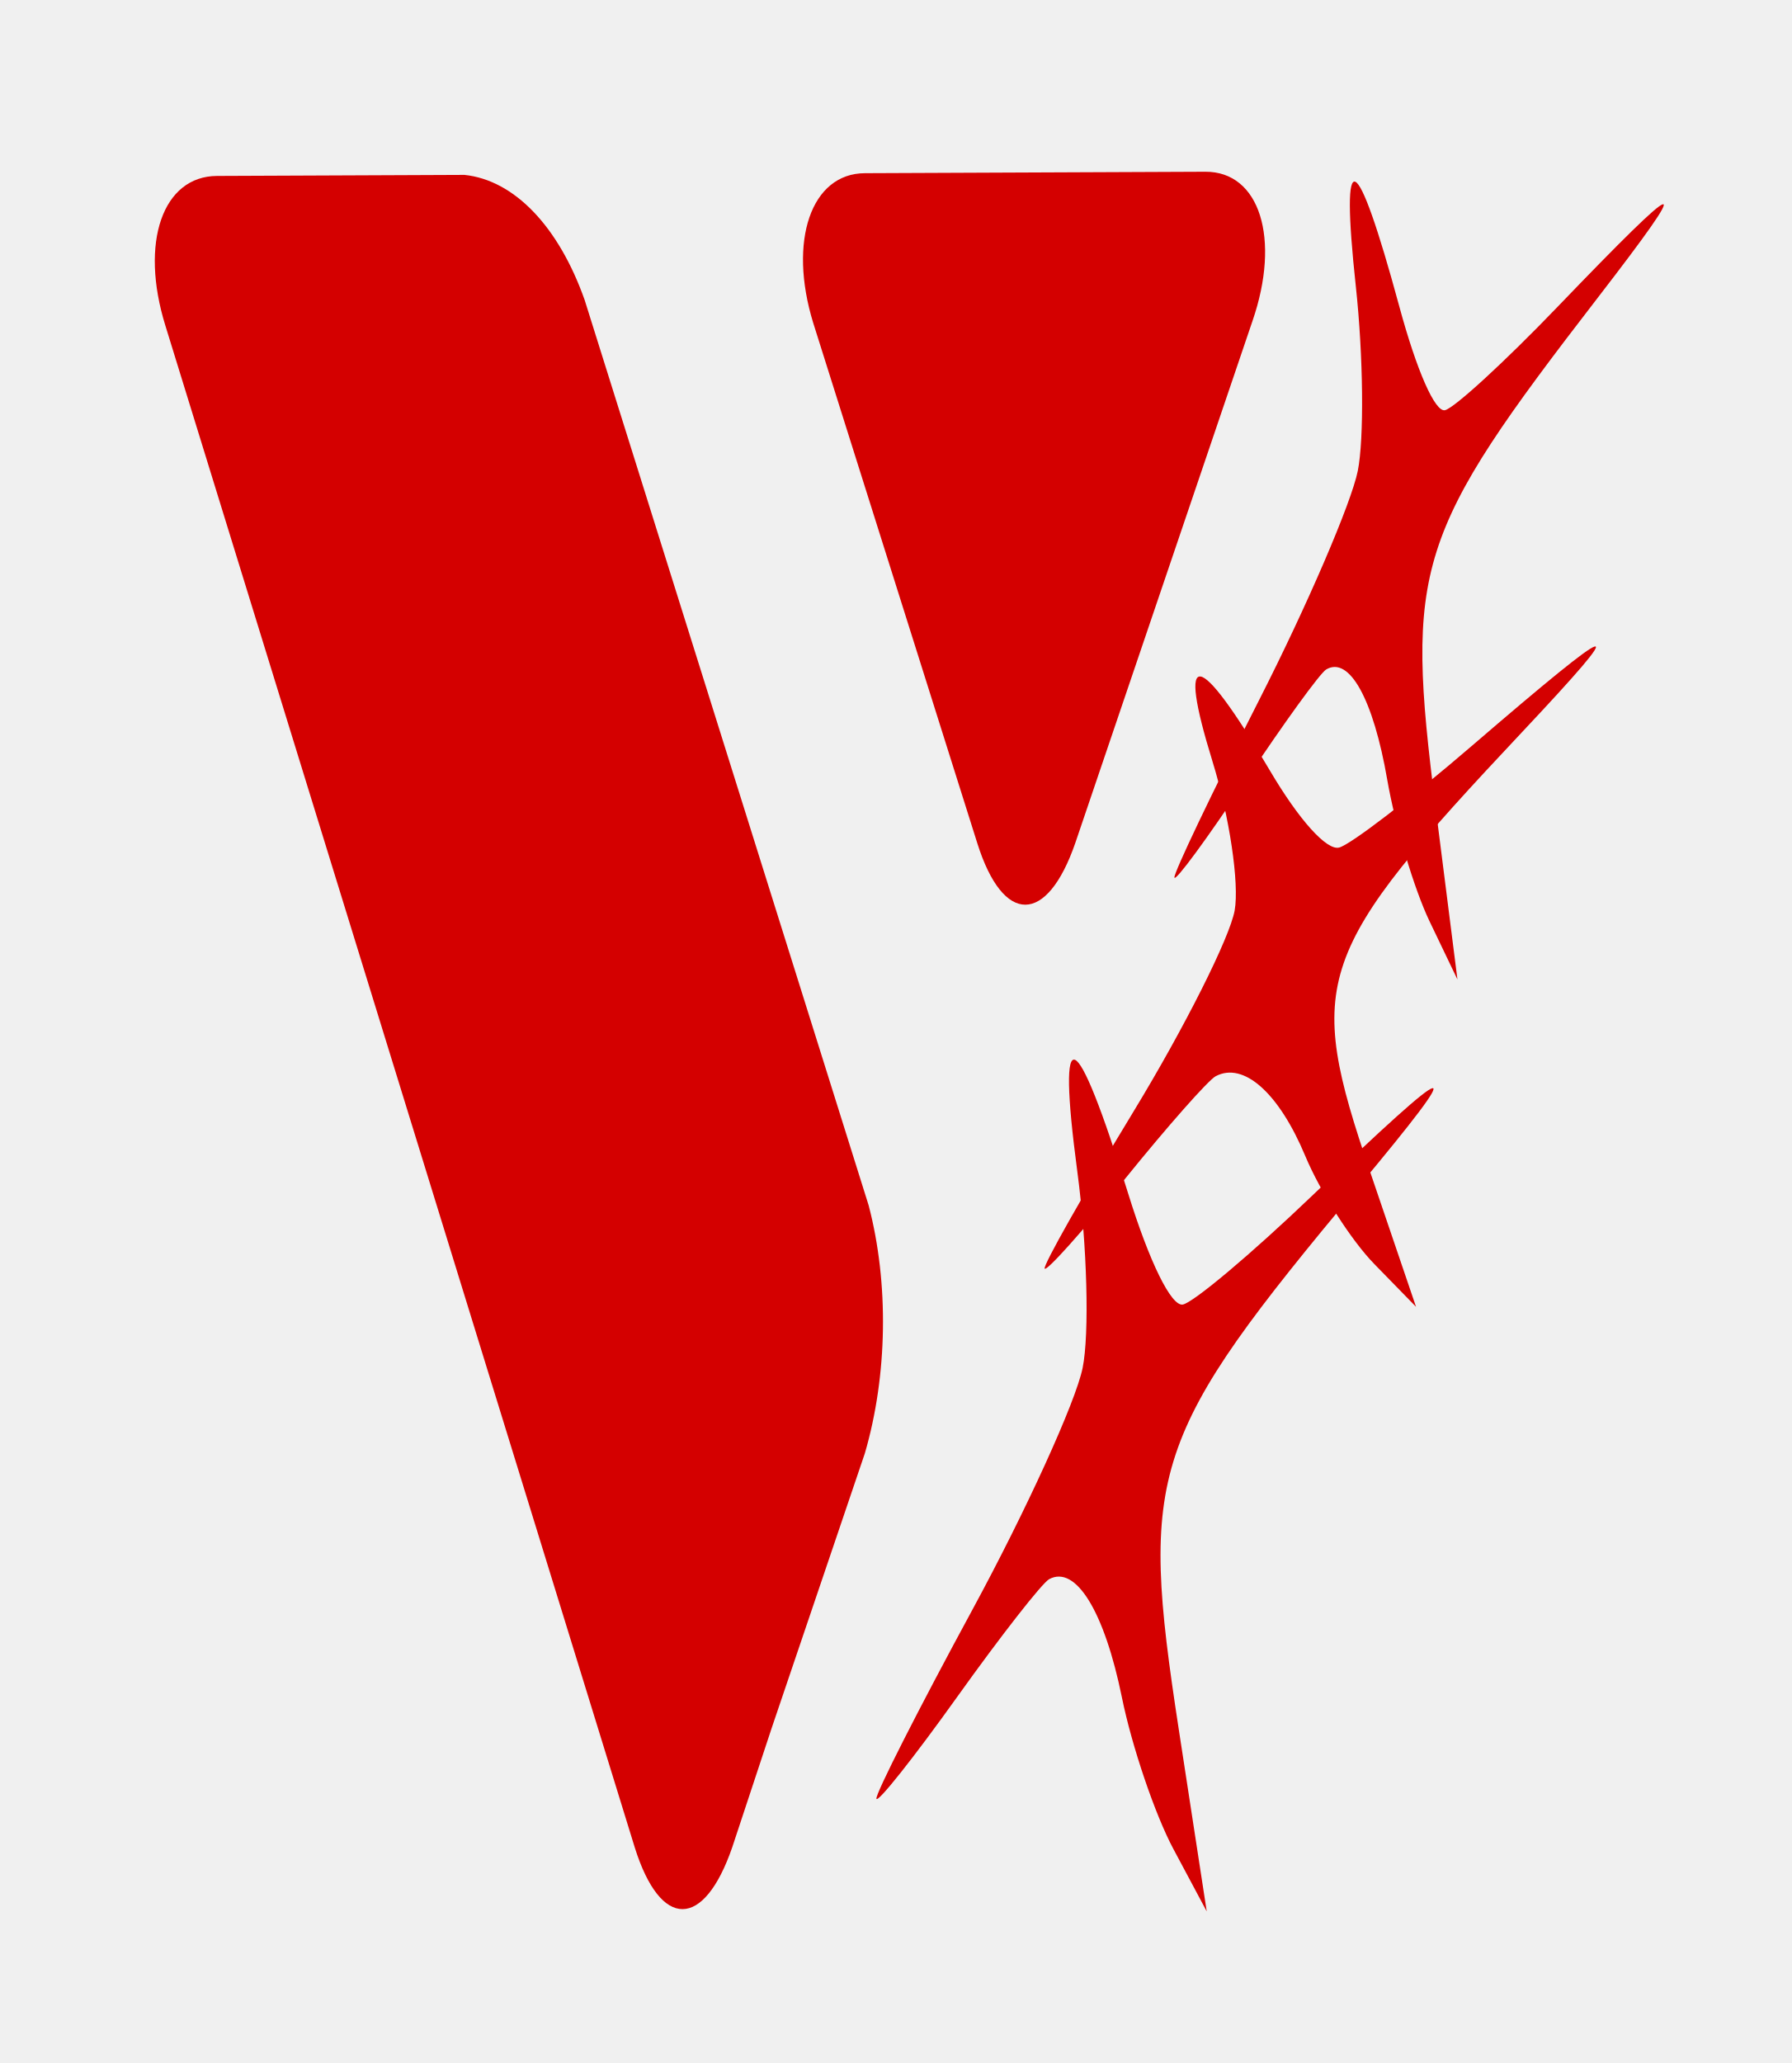
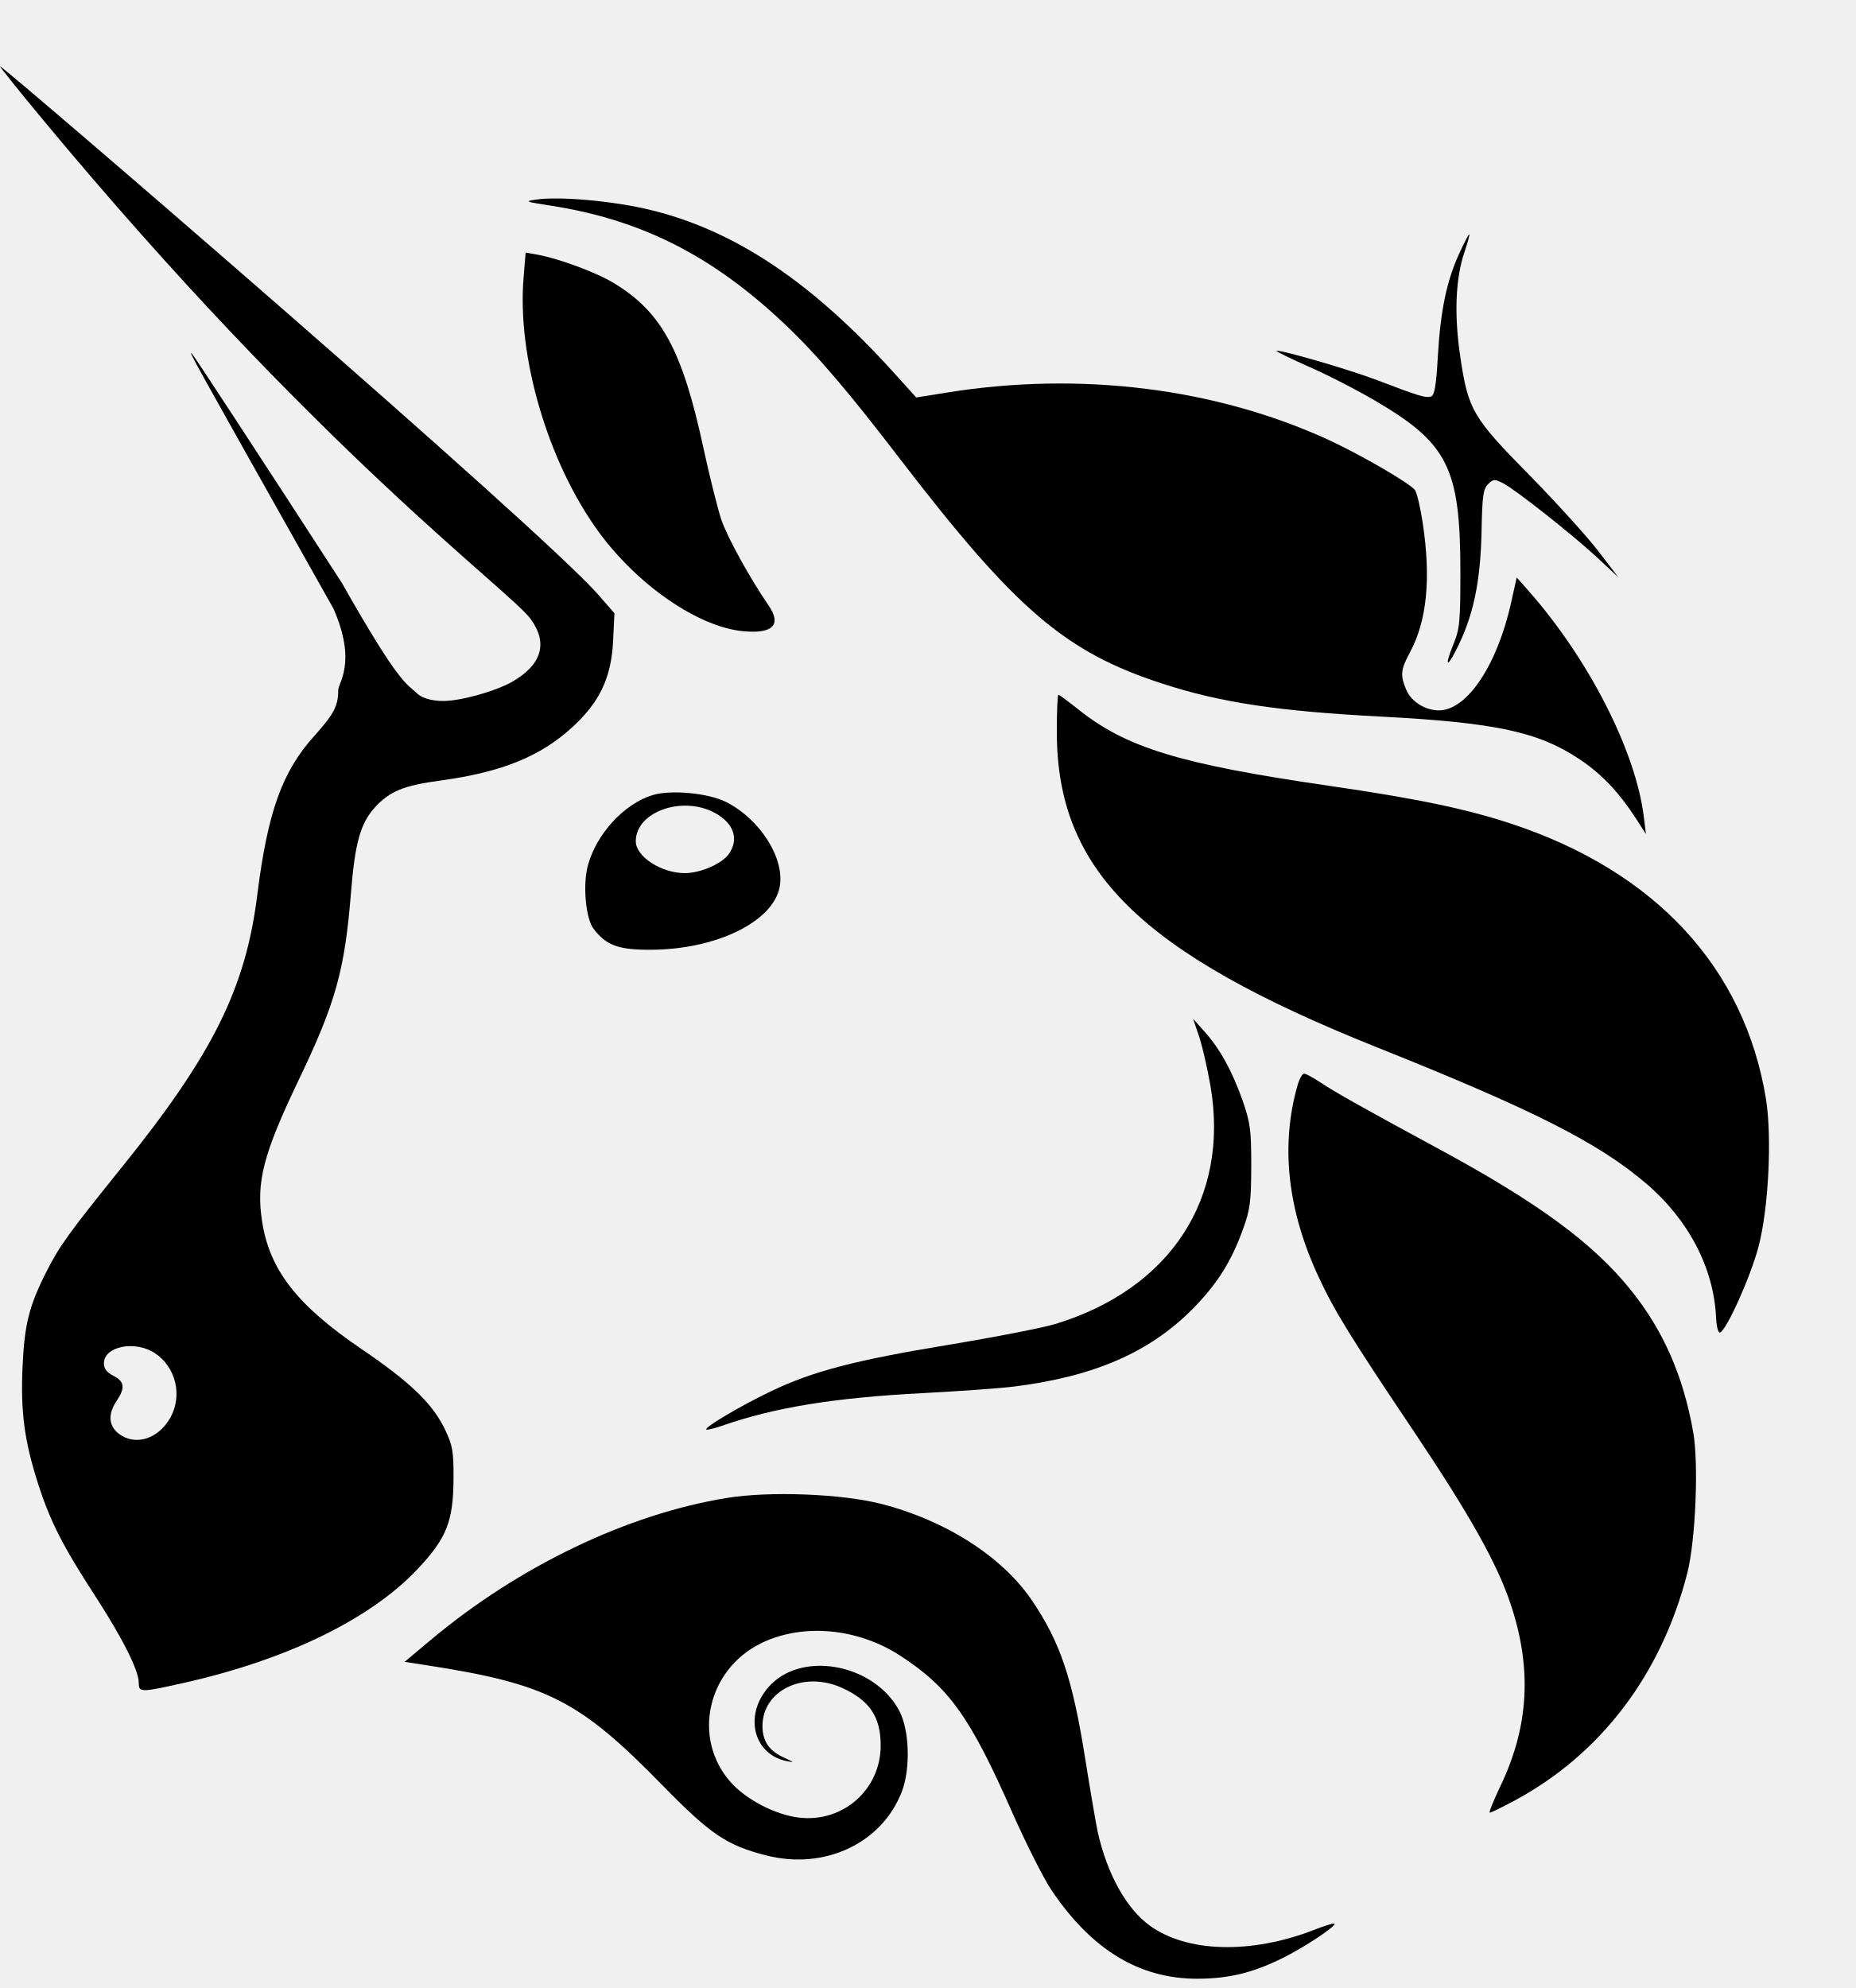
- <svg xmlns="http://www.w3.org/2000/svg" xml:space="preserve" style="enable-background:new 0 0 168.3 193.8;" viewBox="0 0 168.3 193.8" y="0px" x="0px" id="Layer_1" version="1.1">
-   <defs id="defs25" />
-   <style id="style2" type="text/css">
- 	.st0{fill:#FF007A;}
- 	.st1{fill-rule:evenodd;clip-rule:evenodd;fill:#FF007A;}
- </style>
-   <style type="text/css" id="style910">
- 	.st0{fill-rule:evenodd;clip-rule:evenodd;fill:#E84142;}
- 	.st1{fill:#FFFFFF;}
- </style>
-   <path style="fill:#d40000;fill-opacity:1;stroke-width:1.304" d="m 129.127,118.743 c -2.158,-2.21 -5.077,-6.778 -6.487,-10.152 -2.477,-5.926 -5.79,-8.876 -8.416,-7.491 -0.696,0.367 -4.54,4.719 -8.542,9.671 -4.002,4.952 -7.39,8.732 -7.528,8.4 -0.139,-0.332 3.637,-7.002 8.391,-14.821 4.754,-7.82 9.012,-16.29 9.462,-18.823 0.45,-2.533 -0.49,-8.843 -2.09,-14.022 -3.369,-10.909 -1.359,-10.583 5.396,0.875 2.74,4.647 5.342,7.54 6.51,7.24 1.071,-0.275 6.67,-4.564 12.443,-9.53 14.063,-12.097 15.173,-12.403 4.742,-1.311 -19.52,20.759 -20.398,23.3 -14.267,41.322 l 4.307,12.662 z" id="path35" />
-   <g id="g916" transform="matrix(0.9679213,0.502366,-0.276664,1.921767,-285.7202,-491.2138)" style="fill:#d40000">
-     <path id="path914" d="m 441.881,181.31 c 3.406,3.128 7.36,2.085 8.855,-2.335 l 9.213,-27.912 c 1.495,-4.421 -1.289,-6.971 -6.19,-5.679 l -30.742,8.107 c -4.845,1.278 -6.071,4.886 -2.721,8.028 z m -17.876,53.772 c 3.406,3.128 7.304,2.1 8.799,-2.32 l 2.014,-6.359 4.839,-14.68 c 1.044,-4.09 -0.024,-8.311 -2.879,-11.373 l -37.421,-34.474 c -3.305,-2.731 -7.911,-3.794 -12.485,-2.853 l -22.333,5.889 c -4.901,1.292 -6.139,4.851 -2.721,8.028 z" class="st1" style="fill:#d40000;fill-opacity:1;stroke-width:0.543" />
+ <svg xmlns="http://www.w3.org/2000/svg" width="14" height="15" viewBox="0 0 14 15" fill="none">
+   <g style="mix-blend-mode:darken">
+     <path d="M4.152 1.551C3.964 1.522 3.956 1.519 4.045 1.506C4.214 1.48 4.615 1.515 4.891 1.58C5.535 1.732 6.121 2.122 6.747 2.815L6.913 2.999L7.151 2.961C8.153 2.801 9.172 2.928 10.024 3.319C10.259 3.427 10.629 3.641 10.675 3.696C10.69 3.714 10.717 3.827 10.735 3.947C10.798 4.365 10.767 4.684 10.638 4.923C10.568 5.053 10.564 5.094 10.611 5.206C10.649 5.294 10.753 5.36 10.857 5.36C11.069 5.36 11.297 5.019 11.402 4.546L11.444 4.357L11.527 4.451C11.983 4.965 12.342 5.665 12.403 6.163L12.419 6.293L12.343 6.175C12.211 5.972 12.078 5.833 11.908 5.722C11.602 5.521 11.279 5.452 10.422 5.407C9.648 5.367 9.21 5.301 8.776 5.16C8.037 4.921 7.665 4.602 6.787 3.458C6.397 2.949 6.157 2.668 5.917 2.442C5.372 1.927 4.837 1.657 4.152 1.551Z" fill="black" />
+     <path d="M10.849 2.686C10.869 2.346 10.915 2.121 11.009 1.916C11.046 1.835 11.08 1.768 11.086 1.768C11.091 1.768 11.075 1.828 11.05 1.901C10.982 2.101 10.971 2.373 11.018 2.69C11.077 3.092 11.111 3.15 11.539 3.584C11.739 3.788 11.972 4.045 12.057 4.155L12.211 4.356L12.057 4.212C11.869 4.037 11.436 3.695 11.341 3.646C11.277 3.614 11.267 3.614 11.228 3.653C11.191 3.689 11.184 3.743 11.179 3.999C11.171 4.398 11.116 4.654 10.984 4.91C10.913 5.048 10.902 5.019 10.966 4.862C11.014 4.746 11.019 4.694 11.019 4.308C11.018 3.533 10.925 3.346 10.382 3.027C10.245 2.946 10.018 2.829 9.878 2.768C9.739 2.706 9.628 2.652 9.632 2.648C9.647 2.633 10.177 2.787 10.39 2.868C10.708 2.99 10.76 3.005 10.799 2.991C10.824 2.981 10.837 2.906 10.849 2.686Z" fill="black" />
+     <path d="M4.517 4.013C4.136 3.491 3.899 2.69 3.951 2.091L3.966 1.906L4.053 1.921C4.217 1.951 4.498 2.055 4.63 2.135C4.991 2.353 5.148 2.64 5.307 3.378C5.354 3.594 5.415 3.839 5.443 3.922C5.488 4.055 5.66 4.366 5.799 4.568C5.899 4.714 5.833 4.783 5.611 4.763C5.272 4.733 4.813 4.418 4.517 4.013Z" fill="black" />
+     <path d="M10.386 7.901C8.602 7.187 7.974 6.567 7.974 5.522C7.974 5.368 7.979 5.242 7.986 5.242C7.992 5.242 8.061 5.293 8.139 5.355C8.501 5.643 8.906 5.766 10.027 5.929C10.688 6.025 11.059 6.102 11.402 6.215C12.49 6.574 13.164 7.302 13.325 8.294C13.371 8.583 13.344 9.123 13.268 9.408C13.209 9.633 13.026 10.039 12.978 10.054C12.964 10.059 12.951 10.008 12.948 9.938C12.93 9.566 12.74 9.203 12.422 8.931C12.06 8.622 11.575 8.376 10.386 7.901Z" fill="black" />
+     <path d="M9.134 8.197C9.111 8.065 9.073 7.896 9.048 7.822L9.002 7.687L9.087 7.782C9.204 7.912 9.296 8.079 9.375 8.302C9.434 8.472 9.441 8.522 9.441 8.798C9.44 9.069 9.433 9.126 9.377 9.279C9.29 9.52 9.182 9.69 9.001 9.874C8.675 10.204 8.256 10.386 7.651 10.462C7.546 10.475 7.24 10.497 6.971 10.511C6.292 10.546 5.845 10.619 5.444 10.759C5.386 10.779 5.335 10.791 5.329 10.786C5.313 10.77 5.587 10.608 5.812 10.5C6.13 10.347 6.447 10.264 7.157 10.147C7.508 10.089 7.87 10.018 7.962 9.99C8.83 9.726 9.277 9.043 9.134 8.197Z" fill="black" />
+     <path d="M9.952 9.641C9.715 9.135 9.66 8.646 9.79 8.19C9.804 8.141 9.826 8.101 9.84 8.101C9.853 8.101 9.909 8.131 9.964 8.168C10.073 8.241 10.292 8.364 10.876 8.68C11.604 9.075 12.02 9.38 12.302 9.73C12.549 10.035 12.702 10.384 12.776 10.808C12.818 11.049 12.793 11.628 12.731 11.87C12.535 12.634 12.08 13.234 11.431 13.584C11.336 13.635 11.251 13.677 11.241 13.677C11.232 13.678 11.267 13.59 11.318 13.483C11.537 13.029 11.562 12.588 11.396 12.097C11.295 11.796 11.089 11.429 10.673 10.808C10.189 10.087 10.071 9.895 9.952 9.641Z" fill="black" />
+     <path d="M3.25 12.374C3.913 11.818 4.736 11.423 5.487 11.302C5.81 11.25 6.349 11.271 6.648 11.347C7.128 11.469 7.558 11.742 7.781 12.068C7.999 12.387 8.093 12.664 8.19 13.282C8.229 13.525 8.271 13.77 8.283 13.825C8.356 14.145 8.499 14.401 8.675 14.529C8.956 14.733 9.439 14.746 9.914 14.562C9.994 14.53 10.064 14.509 10.069 14.514C10.086 14.531 9.847 14.69 9.678 14.774C9.451 14.886 9.271 14.93 9.031 14.93C8.596 14.93 8.235 14.71 7.934 14.262C7.874 14.173 7.741 13.909 7.637 13.674C7.319 12.953 7.162 12.733 6.793 12.493C6.471 12.283 6.056 12.246 5.744 12.398C5.335 12.598 5.22 13.118 5.514 13.448C5.631 13.579 5.848 13.692 6.026 13.714C6.359 13.755 6.645 13.504 6.645 13.17C6.645 12.953 6.561 12.829 6.35 12.734C6.061 12.605 5.752 12.756 5.753 13.025C5.754 13.14 5.804 13.212 5.92 13.264C5.994 13.298 5.996 13.3 5.935 13.288C5.671 13.233 5.609 12.916 5.821 12.706C6.077 12.454 6.605 12.565 6.786 12.91C6.862 13.055 6.871 13.343 6.805 13.517C6.656 13.907 6.223 14.112 5.783 14C5.484 13.924 5.362 13.842 5.001 13.473C4.374 12.831 4.131 12.706 3.227 12.566L3.053 12.539L3.25 12.374Z" fill="black" />
+     <path fill-rule="evenodd" clip-rule="evenodd" d="M0.308 0.884C2.402 3.41 3.845 4.452 4.005 4.672C4.137 4.854 4.087 5.018 3.861 5.146C3.735 5.217 3.475 5.289 3.346 5.289C3.199 5.289 3.148 5.233 3.148 5.233C3.063 5.153 3.015 5.167 2.578 4.396C1.972 3.46 1.464 2.684 1.45 2.671C1.418 2.641 1.419 2.642 2.517 4.594C2.694 5.001 2.552 5.15 2.552 5.208C2.552 5.326 2.519 5.388 2.373 5.551C2.129 5.821 2.02 6.125 1.941 6.754C1.853 7.459 1.605 7.957 0.917 8.81C0.515 9.309 0.449 9.4 0.347 9.602C0.219 9.855 0.184 9.997 0.17 10.316C0.155 10.655 0.184 10.873 0.288 11.197C0.379 11.48 0.474 11.666 0.717 12.04C0.926 12.363 1.047 12.603 1.047 12.697C1.047 12.771 1.061 12.771 1.386 12.698C2.163 12.524 2.794 12.217 3.149 11.841C3.369 11.608 3.42 11.48 3.422 11.161C3.423 10.953 3.416 10.909 3.359 10.789C3.267 10.594 3.099 10.431 2.728 10.179C2.243 9.85 2.035 9.584 1.978 9.219C1.931 8.919 1.986 8.708 2.254 8.148C2.532 7.569 2.601 7.322 2.648 6.739C2.678 6.362 2.719 6.213 2.828 6.093C2.942 5.969 3.044 5.927 3.326 5.889C3.785 5.826 4.077 5.708 4.317 5.488C4.525 5.298 4.612 5.114 4.626 4.837L4.636 4.627L4.519 4.493C4.098 4.004 0.026 0.5 0 0.5C-0.005 0.5 0.133 0.673 0.308 0.884ZM1.284 10.699C1.379 10.531 1.328 10.316 1.169 10.21C1.018 10.111 0.784 10.158 0.784 10.287C0.784 10.327 0.806 10.356 0.856 10.381C0.94 10.424 0.946 10.472 0.88 10.57C0.813 10.67 0.819 10.757 0.895 10.817C1.018 10.912 1.192 10.86 1.284 10.699Z" fill="black" />
+     <path fill-rule="evenodd" clip-rule="evenodd" d="M4.925 5.999C4.71 6.064 4.501 6.291 4.436 6.529C4.396 6.674 4.419 6.929 4.478 7.007C4.574 7.134 4.666 7.168 4.917 7.166C5.407 7.163 5.833 6.954 5.883 6.692C5.923 6.478 5.736 6.181 5.478 6.051C5.345 5.984 5.062 5.957 4.925 5.999ZM5.499 6.444C5.574 6.337 5.541 6.222 5.412 6.144C5.168 5.995 4.797 6.118 4.797 6.348C4.797 6.463 4.99 6.588 5.167 6.588C5.285 6.588 5.446 6.518 5.499 6.444Z" fill="black" />
  </g>
-   <path id="path35-7" d="m 110.249,173.694 c -1.723,-3.225 -3.899,-9.628 -4.835,-14.23 -1.644,-8.084 -4.335,-12.461 -6.833,-11.118 -0.662,0.356 -4.548,5.328 -8.636,11.049 -4.088,5.721 -7.507,10.031 -7.599,9.578 -0.092,-0.453 3.961,-8.433 9.008,-17.733 5.046,-9.3 9.711,-19.526 10.365,-22.724 0.654,-3.198 0.43,-11.517 -0.499,-18.485 -1.956,-14.677 -0.18,-13.914 4.768,2.05 2.007,6.475 4.062,10.658 5.143,10.469 0.99,-0.174 6.45,-4.764 12.132,-10.201 13.841,-13.244 14.87,-13.452 4.395,-0.887 -19.604,23.514 -20.643,26.65 -16.903,50.994 l 2.628,17.103 z" style="fill:#d40000;fill-opacity:1;stroke-width:1.416" />
-   <path id="path35-1" d="m 134.318,86.547 c -1.442,-3.007 -3.23,-8.992 -3.975,-13.3 -1.309,-7.568 -3.567,-11.646 -5.737,-10.356 -0.575,0.342 -3.989,5.053 -7.586,10.469 -3.597,5.416 -6.6,9.5 -6.674,9.076 -0.073,-0.424 3.525,-7.96 7.996,-16.746 4.471,-8.786 8.625,-18.437 9.232,-21.447 0.606,-3.009 0.524,-10.814 -0.183,-17.343 -1.489,-13.753 0.03,-13.056 4.08,1.869 1.642,6.054 3.357,9.957 4.291,9.766 0.855,-0.173 5.619,-4.545 10.586,-9.713 12.1,-12.589 12.988,-12.796 3.798,-0.883 -17.2,22.294 -18.137,25.249 -15.241,48.053 l 2.035,16.022 z" style="fill:#d40000;fill-opacity:1;stroke-width:1.273" />
</svg>
